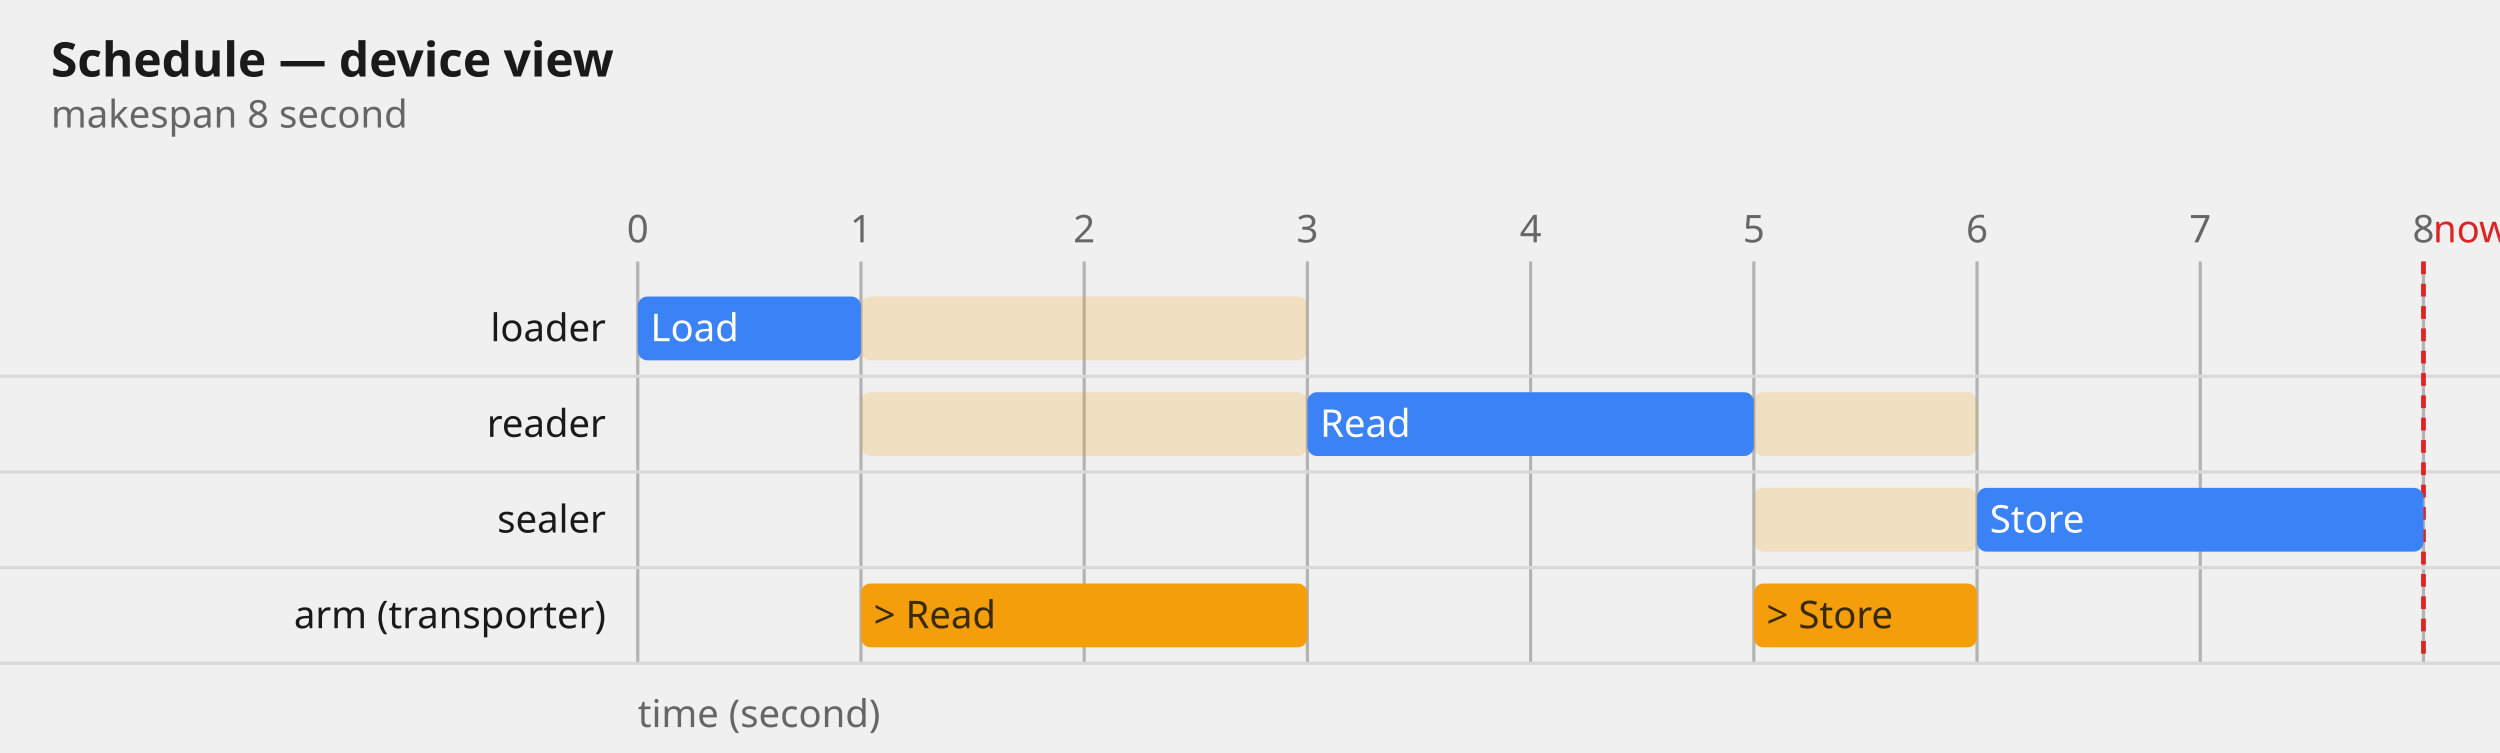
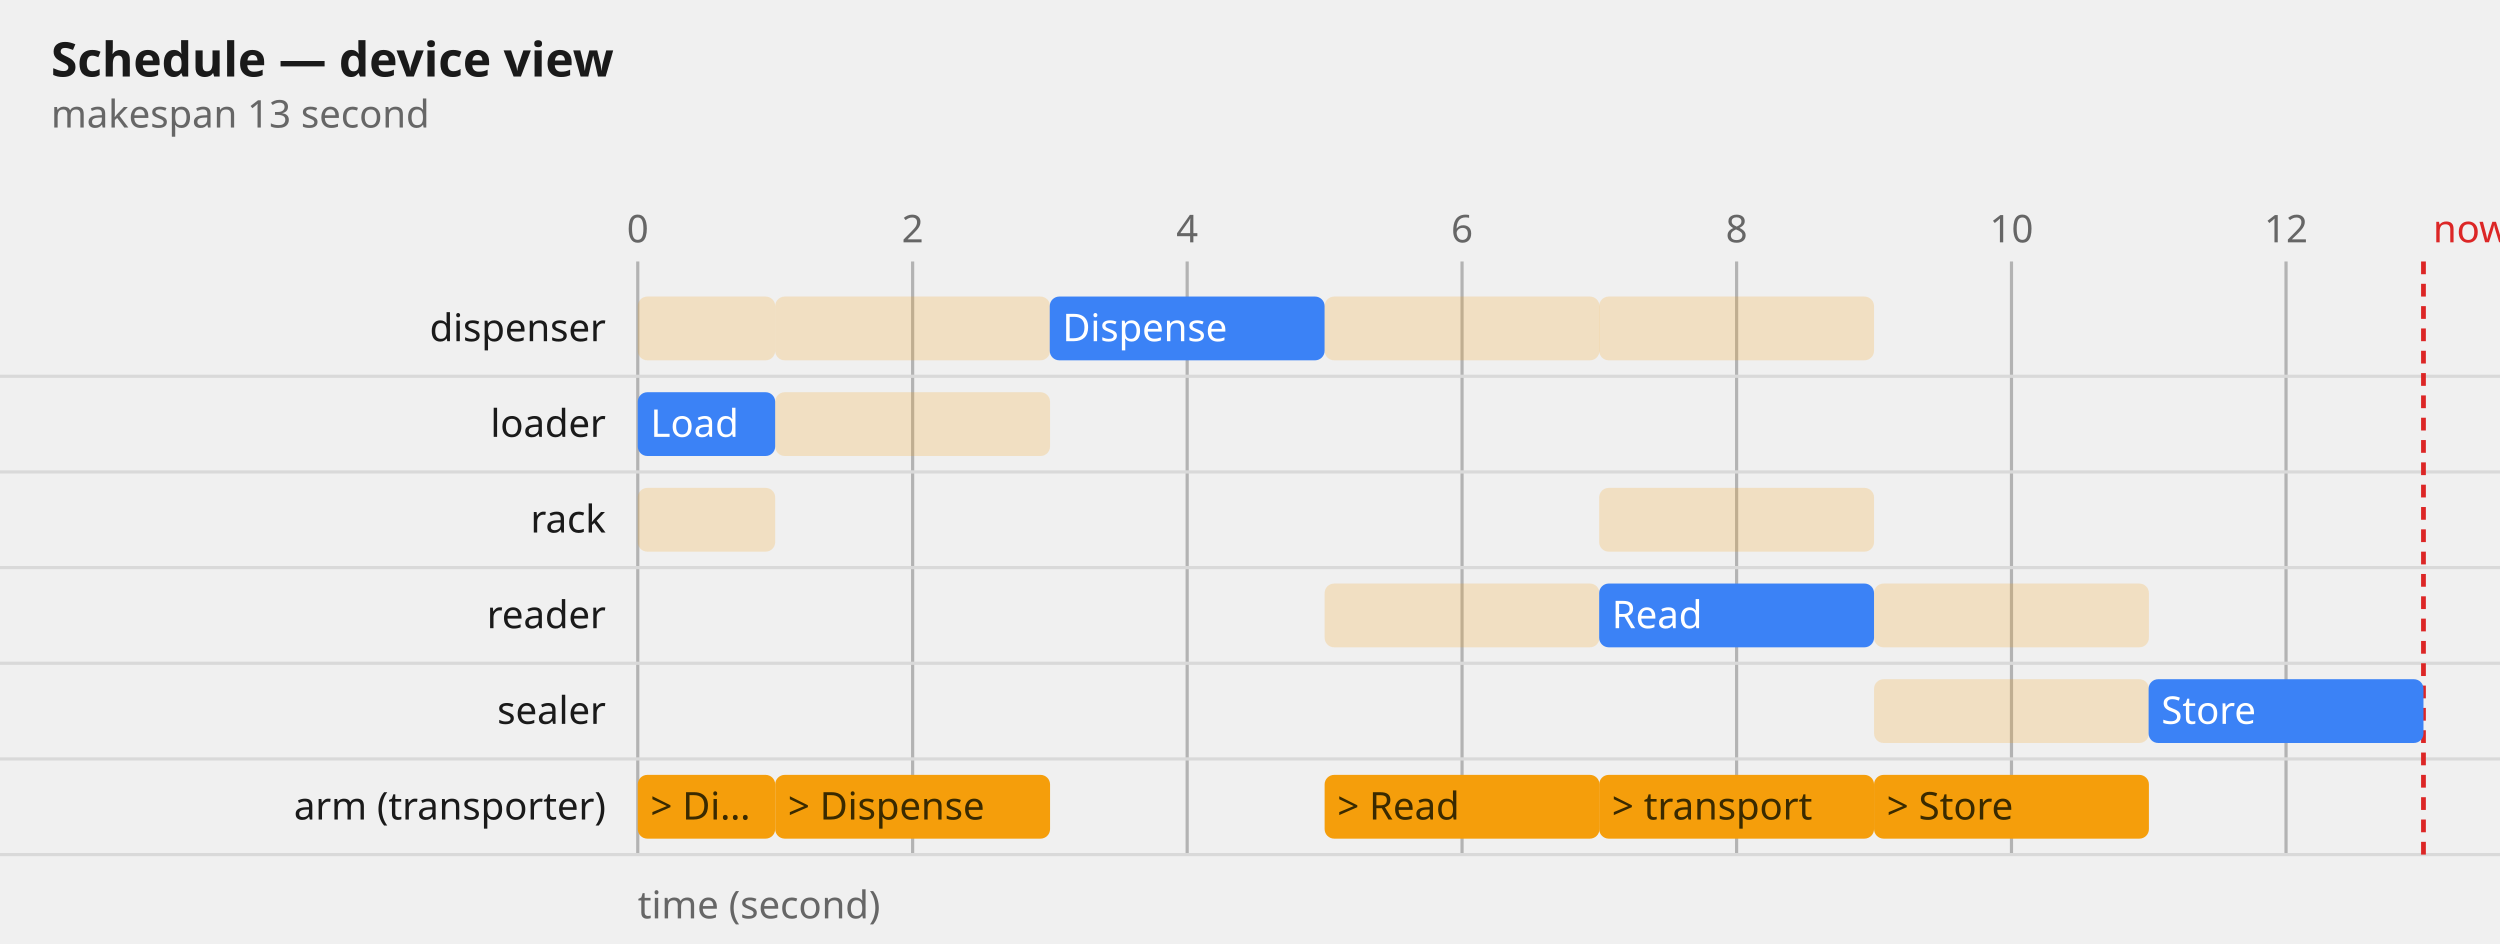
- <svg xmlns="http://www.w3.org/2000/svg" viewBox="0 0 784 236" width="784" height="236" font-family="system-ui, sans-serif" font-size="12">
+ <svg xmlns="http://www.w3.org/2000/svg" viewBox="0 0 784 296" width="784" height="296" font-family="system-ui, sans-serif" font-size="12">
  <text fill="#1a1a1a" font-size="15" font-weight="600" x="16" y="24">Schedule — device view</text>
-   <text fill="#666666" x="16" y="40">makespan 8 second</text>
+   <text fill="#666666" x="16" y="40">makespan 13 second</text>
  <defs>
    <marker id="ah" markerWidth="8" markerHeight="8" refX="7" refY="3" orient="auto">
      <path d="M0,0 L7,3 L0,6 Z" fill="#9333ea" />
    </marker>
  </defs>
  <g transform="translate(0,48)">
-     <line stroke="#b3b3b3" stroke-width="1" x1="200.0" y1="34.0" x2="200.0" y2="160.0" />
+     <line stroke="#b3b3b3" stroke-width="1" x1="200.0" y1="34.0" x2="200.0" y2="220.0" />
    <text fill="#666666" x="200.0" y="28.0" text-anchor="middle">0</text>
-     <line stroke="#b3b3b3" stroke-width="1" x1="270.0" y1="34.0" x2="270.0" y2="160.0" />
-     <text fill="#666666" x="270.0" y="28.0" text-anchor="middle">1</text>
-     <line stroke="#b3b3b3" stroke-width="1" x1="340.0" y1="34.0" x2="340.0" y2="160.0" />
-     <text fill="#666666" x="340.0" y="28.0" text-anchor="middle">2</text>
-     <line stroke="#b3b3b3" stroke-width="1" x1="410.0" y1="34.0" x2="410.0" y2="160.0" />
-     <text fill="#666666" x="410.0" y="28.0" text-anchor="middle">3</text>
-     <line stroke="#b3b3b3" stroke-width="1" x1="480.0" y1="34.0" x2="480.0" y2="160.0" />
-     <text fill="#666666" x="480.0" y="28.0" text-anchor="middle">4</text>
-     <line stroke="#b3b3b3" stroke-width="1" x1="550.0" y1="34.0" x2="550.0" y2="160.0" />
-     <text fill="#666666" x="550.0" y="28.0" text-anchor="middle">5</text>
-     <line stroke="#b3b3b3" stroke-width="1" x1="620.0" y1="34.0" x2="620.0" y2="160.0" />
-     <text fill="#666666" x="620.0" y="28.0" text-anchor="middle">6</text>
-     <line stroke="#b3b3b3" stroke-width="1" x1="690.0" y1="34.0" x2="690.0" y2="160.0" />
-     <text fill="#666666" x="690.0" y="28.0" text-anchor="middle">7</text>
-     <line stroke="#b3b3b3" stroke-width="1" x1="760.0" y1="34.0" x2="760.0" y2="160.0" />
-     <text fill="#666666" x="760.0" y="28.0" text-anchor="middle">8</text>
-     <text fill="#666666" x="200.0" y="180.0">time (second)</text>
+     <line stroke="#b3b3b3" stroke-width="1" x1="286.2" y1="34.0" x2="286.2" y2="220.0" />
+     <text fill="#666666" x="286.2" y="28.0" text-anchor="middle">2</text>
+     <line stroke="#b3b3b3" stroke-width="1" x1="372.3" y1="34.0" x2="372.3" y2="220.0" />
+     <text fill="#666666" x="372.3" y="28.0" text-anchor="middle">4</text>
+     <line stroke="#b3b3b3" stroke-width="1" x1="458.5" y1="34.0" x2="458.5" y2="220.0" />
+     <text fill="#666666" x="458.5" y="28.0" text-anchor="middle">6</text>
+     <line stroke="#b3b3b3" stroke-width="1" x1="544.6" y1="34.0" x2="544.6" y2="220.0" />
+     <text fill="#666666" x="544.6" y="28.0" text-anchor="middle">8</text>
+     <line stroke="#b3b3b3" stroke-width="1" x1="630.8" y1="34.0" x2="630.8" y2="220.0" />
+     <text fill="#666666" x="630.8" y="28.0" text-anchor="middle">10</text>
+     <line stroke="#b3b3b3" stroke-width="1" x1="716.9" y1="34.0" x2="716.9" y2="220.0" />
+     <text fill="#666666" x="716.9" y="28.0" text-anchor="middle">12</text>
+     <text fill="#666666" x="200.0" y="240.0">time (second)</text>
    <line stroke="#d9d9d9" stroke-width="1" x1="0" y1="70.0" x2="784.0" y2="70.0" />
-     <text fill="#1a1a1a" x="190.0" y="59.0" text-anchor="end">loader</text>
+     <text fill="#1a1a1a" x="190.0" y="59.0" text-anchor="end">dispenser</text>
    <line stroke="#d9d9d9" stroke-width="1" x1="0" y1="100.0" x2="784.0" y2="100.0" />
-     <text fill="#1a1a1a" x="190.0" y="89.0" text-anchor="end">reader</text>
+     <text fill="#1a1a1a" x="190.0" y="89.0" text-anchor="end">loader</text>
    <line stroke="#d9d9d9" stroke-width="1" x1="0" y1="130.0" x2="784.0" y2="130.0" />
-     <text fill="#1a1a1a" x="190.0" y="119.0" text-anchor="end">sealer</text>
+     <text fill="#1a1a1a" x="190.0" y="119.0" text-anchor="end">rack</text>
    <line stroke="#d9d9d9" stroke-width="1" x1="0" y1="160.0" x2="784.0" y2="160.0" />
-     <text fill="#1a1a1a" x="190.0" y="149.0" text-anchor="end">arm (transporter)</text>
-     <line stroke="#dc2626" stroke-width="1.5" stroke-dasharray="4 3" x1="760.0" y1="34.0" x2="760.0" y2="160.0" />
-     <text fill="#dc2626" x="763.0" y="28.0">now=8</text>
-     <rect fill="#3b82f6" x="200.0" y="45.0" width="70.0" height="20" rx="3" />
-     <text fill="#ffffff" x="204.0" y="59.0">Load</text>
-     <rect fill="#f59e0b" x="270.0" y="135.0" width="140.0" height="20" rx="3" />
-     <text fill="#3a2a00" x="274.0" y="149.0">&gt; Read</text>
-     <rect fill="#f59e0b" fill-opacity="0.2" x="270.0" y="45.0" width="140.0" height="20" rx="3" />
-     <rect fill="#f59e0b" fill-opacity="0.2" x="270.0" y="75.0" width="140.0" height="20" rx="3" />
-     <rect fill="#3b82f6" x="410.0" y="75.0" width="140.0" height="20" rx="3" />
-     <text fill="#ffffff" x="414.0" y="89.0">Read</text>
-     <rect fill="#f59e0b" x="550.0" y="135.0" width="70.0" height="20" rx="3" />
-     <text fill="#3a2a00" x="554.0" y="149.0">&gt; Store</text>
-     <rect fill="#f59e0b" fill-opacity="0.2" x="550.0" y="75.0" width="70.0" height="20" rx="3" />
-     <rect fill="#f59e0b" fill-opacity="0.2" x="550.0" y="105.0" width="70.0" height="20" rx="3" />
-     <rect fill="#3b82f6" x="620.0" y="105.0" width="140.0" height="20" rx="3" />
-     <text fill="#ffffff" x="624.0" y="119.0">Store</text>
+     <text fill="#1a1a1a" x="190.0" y="149.0" text-anchor="end">reader</text>
+     <line stroke="#d9d9d9" stroke-width="1" x1="0" y1="190.0" x2="784.0" y2="190.0" />
+     <text fill="#1a1a1a" x="190.0" y="179.0" text-anchor="end">sealer</text>
+     <line stroke="#d9d9d9" stroke-width="1" x1="0" y1="220.0" x2="784.0" y2="220.0" />
+     <text fill="#1a1a1a" x="190.0" y="209.0" text-anchor="end">arm (transporter)</text>
+     <line stroke="#dc2626" stroke-width="1.5" stroke-dasharray="4 3" x1="760.0" y1="34.0" x2="760.0" y2="220.0" />
+     <text fill="#dc2626" x="763.0" y="28.0">now=13</text>
+     <rect fill="#f59e0b" x="200.0" y="195.0" width="43.1" height="20" rx="3" />
+     <text fill="#3a2a00" x="204.0" y="209.0">&gt; Di…</text>
+     <rect fill="#f59e0b" fill-opacity="0.2" x="200.0" y="105.0" width="43.1" height="20" rx="3" />
+     <rect fill="#f59e0b" fill-opacity="0.2" x="200.0" y="45.0" width="43.1" height="20" rx="3" />
+     <rect fill="#3b82f6" x="200.0" y="75.0" width="43.1" height="20" rx="3" />
+     <text fill="#ffffff" x="204.0" y="89.0">Load</text>
+     <rect fill="#f59e0b" x="243.1" y="195.0" width="86.2" height="20" rx="3" />
+     <text fill="#3a2a00" x="247.1" y="209.0">&gt; Dispense</text>
+     <rect fill="#f59e0b" fill-opacity="0.2" x="243.1" y="75.0" width="86.2" height="20" rx="3" />
+     <rect fill="#f59e0b" fill-opacity="0.2" x="243.1" y="45.0" width="86.2" height="20" rx="3" />
+     <rect fill="#3b82f6" x="329.2" y="45.0" width="86.2" height="20" rx="3" />
+     <text fill="#ffffff" x="333.2" y="59.0">Dispense</text>
+     <rect fill="#f59e0b" x="415.4" y="195.0" width="86.2" height="20" rx="3" />
+     <text fill="#3a2a00" x="419.4" y="209.0">&gt; Read</text>
+     <rect fill="#f59e0b" fill-opacity="0.2" x="415.4" y="45.0" width="86.2" height="20" rx="3" />
+     <rect fill="#f59e0b" fill-opacity="0.2" x="415.4" y="135.0" width="86.2" height="20" rx="3" />
+     <rect fill="#f59e0b" x="501.5" y="195.0" width="86.2" height="20" rx="3" />
+     <text fill="#3a2a00" x="505.5" y="209.0">&gt; transport</text>
+     <rect fill="#f59e0b" fill-opacity="0.2" x="501.5" y="45.0" width="86.2" height="20" rx="3" />
+     <rect fill="#f59e0b" fill-opacity="0.2" x="501.5" y="105.0" width="86.2" height="20" rx="3" />
+     <rect fill="#3b82f6" x="501.5" y="135.0" width="86.2" height="20" rx="3" />
+     <text fill="#ffffff" x="505.5" y="149.0">Read</text>
+     <rect fill="#f59e0b" x="587.7" y="195.0" width="86.2" height="20" rx="3" />
+     <text fill="#3a2a00" x="591.7" y="209.0">&gt; Store</text>
+     <rect fill="#f59e0b" fill-opacity="0.2" x="587.7" y="135.0" width="86.2" height="20" rx="3" />
+     <rect fill="#f59e0b" fill-opacity="0.2" x="587.7" y="165.0" width="86.2" height="20" rx="3" />
+     <rect fill="#3b82f6" x="673.8" y="165.0" width="86.2" height="20" rx="3" />
+     <text fill="#ffffff" x="677.8" y="179.0">Store</text>
  </g>
</svg>
